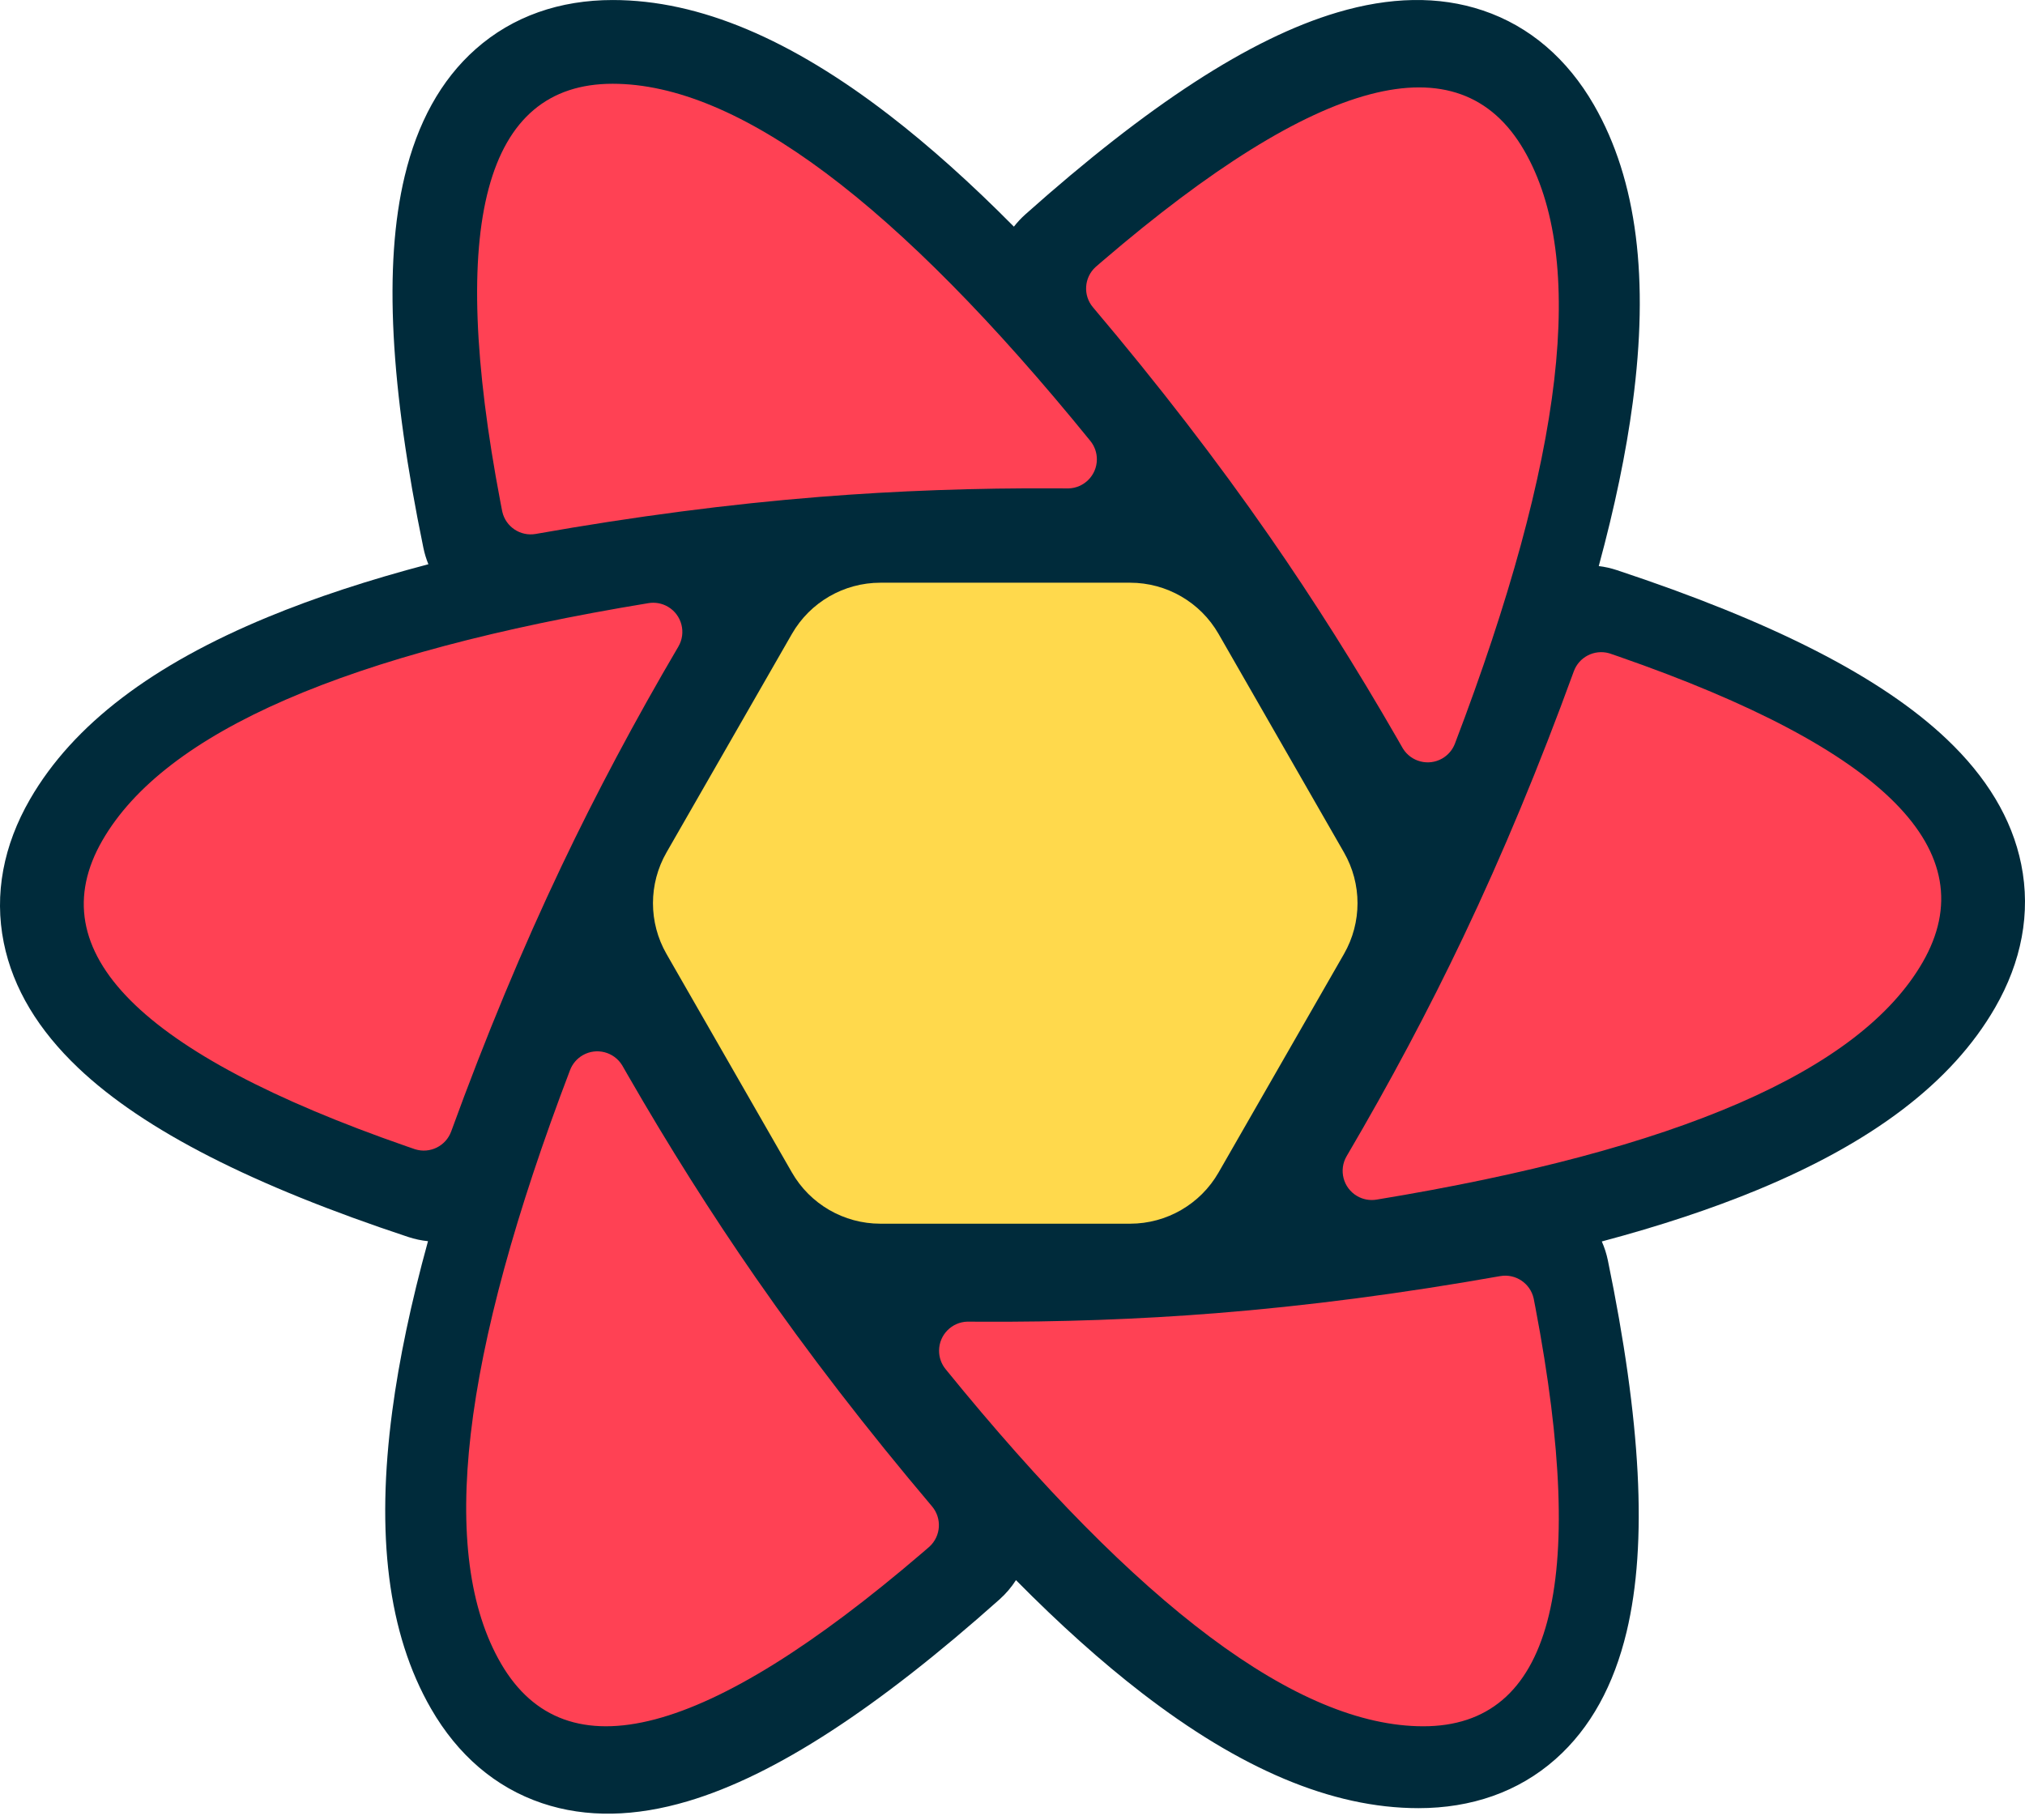
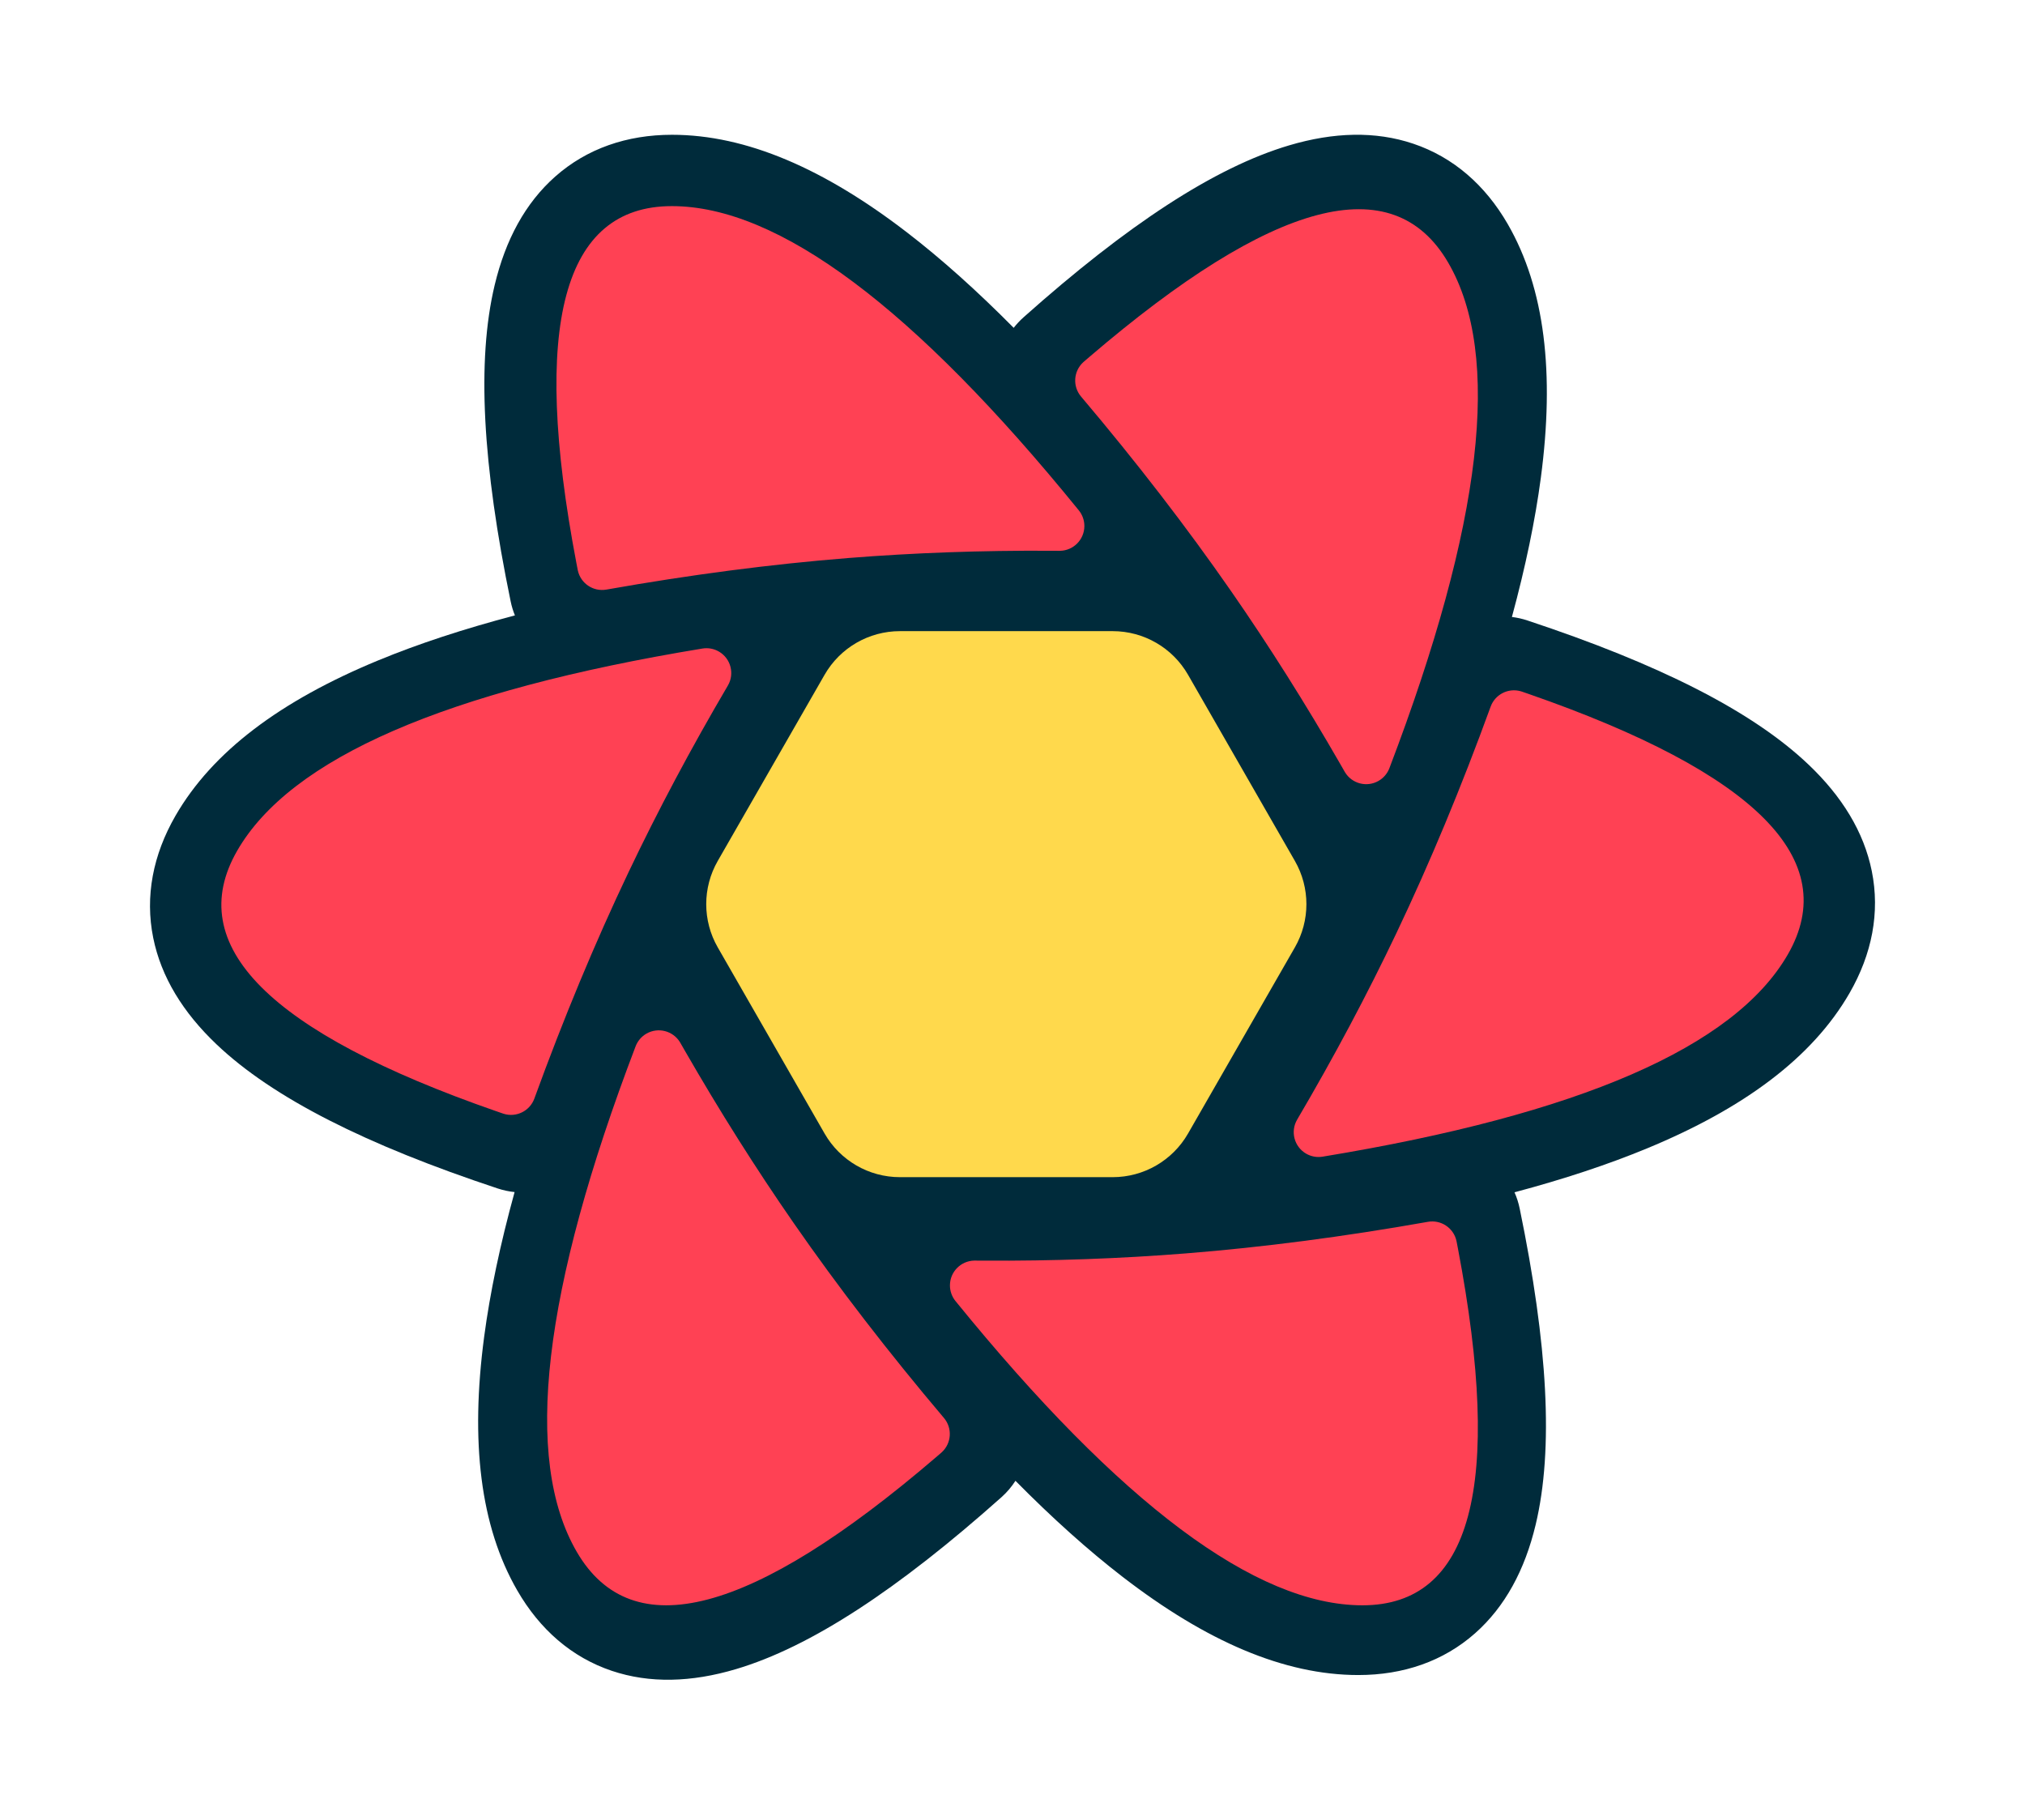
- <svg xmlns="http://www.w3.org/2000/svg" width="256px" height="230px" viewBox="0 0 256 230" version="1.1" preserveAspectRatio="xMidYMid">
+ <svg xmlns="http://www.w3.org/2000/svg" width="256px" height="230px" viewBox="-20 -20 296 270" version="1.1" preserveAspectRatio="xMidYMid">
  <g>
    <path d="M157.98,142.487 L153.07,151.014 C151.59,153.582 148.852,155.165 145.888,155.165 L108.271,155.165 C105.306,155.165 102.568,153.582 101.089,151.014 L96.178,142.487 L157.98,142.487 Z M171.727,118.617 L163.069,133.651 L91.089,133.651 L82.431,118.617 L171.727,118.617 Z M163.387,95.275 L171.741,109.781 L82.417,109.781 L90.771,95.275 L163.387,95.275 Z M145.888,73.209 C148.852,73.209 151.59,74.792 153.07,77.36 L158.298,86.439 L95.86,86.439 L101.089,77.36 C102.568,74.792 105.306,73.209 108.271,73.209 L145.888,73.209 Z" fill="#00435B" />
    <path d="M53.523,69.252 C49.356,49.046 48.461,33.548 51.155,22.295 C52.757,15.602 55.686,10.142 60.139,6.202 C64.841,2.043 70.785,0.003 77.465,0.003 C88.483,0.003 100.067,5.027 112.446,14.573 C117.495,18.466 122.735,23.159 128.177,28.654 C128.611,28.097 129.1,27.571 129.646,27.085 C145.032,13.373 157.986,4.854 169.066,1.57 C175.654,-0.384 181.839,-0.57 187.471,1.326 C193.417,3.327 198.154,7.463 201.497,13.256 C207.013,22.817 208.467,35.38 206.411,50.893 C205.573,57.216 204.14,64.103 202.115,71.566 C202.879,71.658 203.645,71.828 204.403,72.079 C223.924,78.548 237.748,85.505 246.117,93.456 C251.096,98.186 254.348,103.452 255.524,109.282 C256.764,115.435 255.554,121.606 252.216,127.395 C246.71,136.943 236.587,144.472 222.164,150.436 C216.373,152.831 209.821,155 202.5,156.951 C202.834,157.705 203.094,158.506 203.267,159.346 C207.434,179.552 208.328,195.05 205.635,206.303 C204.033,212.996 201.104,218.456 196.65,222.396 C191.949,226.555 186.004,228.595 179.325,228.595 C168.306,228.595 156.723,223.571 144.344,214.025 C139.241,210.09 133.943,205.339 128.438,199.768 C127.872,200.654 127.177,201.477 126.354,202.21 C110.968,215.922 98.014,224.441 86.934,227.725 C80.346,229.679 74.161,229.865 68.529,227.969 C62.583,225.968 57.846,221.832 54.503,216.039 C48.987,206.478 47.533,193.915 49.589,178.402 C50.458,171.851 51.965,164.693 54.107,156.917 C53.27,156.833 52.429,156.655 51.597,156.38 C32.076,149.911 18.252,142.954 9.883,135.003 C4.904,130.273 1.652,125.007 0.476,119.177 C-0.764,113.024 0.446,106.852 3.784,101.063 C9.29,91.516 19.413,83.986 33.836,78.022 C39.799,75.556 46.57,73.33 54.156,71.334 C53.886,70.673 53.672,69.977 53.523,69.252 Z" fill="#002B3B" />
    <path d="M189.647,161.333 C191.588,160.989 193.448,162.233 193.882,164.142 L193.905,164.255 L194.112,165.33 C200.822,200.606 196.095,218.245 179.932,218.245 C164.119,218.245 143.988,203.194 119.54,173.092 C119,172.427 118.708,171.595 118.716,170.738 C118.733,168.742 120.335,167.131 122.317,167.087 L122.431,167.087 L123.719,167.096 C134.007,167.152 144.008,166.793 153.723,166.02 C165.19,165.107 177.165,163.545 189.647,161.333 Z M78.646,134.667 L78.708,134.772 L79.354,135.899 C84.531,144.899 89.924,153.441 95.535,161.526 C102.142,171.046 109.572,180.684 117.825,190.44 C119.101,191.949 118.956,194.189 117.515,195.522 L117.422,195.605 L116.591,196.32 C89.285,219.717 71.537,224.388 63.348,210.332 C55.331,196.575 58.238,171.559 72.067,135.285 C72.371,134.488 72.942,133.821 73.683,133.398 C75.414,132.41 77.61,132.981 78.646,134.667 Z M203.503,82.613 L203.615,82.65 L204.643,83.004 C238.348,94.729 251.153,107.614 243.059,121.659 C235.143,135.395 212.129,145.397 174.018,151.663 C173.168,151.803 172.296,151.64 171.554,151.204 C169.8,150.173 169.214,147.915 170.245,146.162 C175.703,136.876 180.62,127.638 184.994,118.445 C189.954,108.02 194.609,96.829 198.959,84.874 C199.619,83.062 201.556,82.077 203.391,82.58 L203.503,82.613 Z M84.446,76.71 C86.2,77.741 86.786,79.998 85.755,81.752 C80.297,91.037 75.38,100.276 71.006,109.469 C66.046,119.894 61.391,131.084 57.041,143.039 C56.368,144.889 54.364,145.876 52.497,145.301 L52.385,145.264 L51.357,144.909 C17.652,133.185 4.847,120.3 12.941,106.255 C20.857,92.518 43.871,82.517 81.982,76.251 C82.832,76.111 83.704,76.273 84.446,76.71 Z M192.652,18.962 C200.669,32.72 197.762,57.736 183.933,94.01 C183.629,94.807 183.058,95.474 182.317,95.897 C180.586,96.885 178.39,96.314 177.354,94.628 L177.292,94.523 L176.646,93.396 C171.469,84.396 166.076,75.854 160.465,67.769 C153.858,58.249 146.428,48.611 138.175,38.855 C136.899,37.346 137.044,35.106 138.485,33.773 L138.578,33.69 L139.409,32.975 C166.715,9.578 184.463,4.907 192.652,18.962 Z M77.449,10.59 C93.263,10.59 113.394,25.641 137.841,55.742 C138.382,56.407 138.673,57.24 138.666,58.097 C138.648,60.093 137.046,61.704 135.065,61.747 L134.95,61.748 L133.662,61.739 C123.375,61.683 113.373,62.042 103.659,62.815 C92.191,63.728 80.216,65.29 67.734,67.502 C65.793,67.846 63.933,66.602 63.5,64.692 L63.476,64.579 L63.269,63.505 C56.559,28.228 61.286,10.59 77.449,10.59 Z" fill="#FF4154" />
    <g transform="translate(80.57554, 73.66907)" fill="#FFD94C">
      <path d="M30.719,-1.39989681e-23 L62.295,-1.39989681e-23 C66.913,-1.39989681e-23 71.178,2.47 73.476,6.475 L89.331,34.101 C91.612,38.075 91.612,42.961 89.331,46.935 L73.476,74.561 C71.178,78.566 66.913,81.036 62.295,81.036 L30.719,81.036 C26.101,81.036 21.836,78.566 19.537,74.561 L3.683,46.935 C1.402,42.961 1.402,38.075 3.683,34.101 L19.537,6.475 C21.836,2.47 26.101,-1.39989681e-23 30.719,-1.39989681e-23 Z M57.482,8.338 C62.103,8.338 66.37,10.811 68.667,14.819 L79.723,34.107 C81.999,38.078 81.999,42.958 79.723,46.929 L68.667,66.217 C66.37,70.225 62.103,72.698 57.482,72.698 L35.531,72.698 C30.911,72.698 26.644,70.225 24.347,66.217 L13.291,46.929 C11.015,42.958 11.015,38.078 13.291,34.107 L24.347,14.819 C26.644,10.811 30.911,8.338 35.531,8.338 L57.482,8.338 Z M52.295,17.458 L40.719,17.458 C36.103,17.458 31.84,19.925 29.54,23.927 L29.54,23.927 L23.698,34.095 C21.413,38.072 21.413,42.964 23.698,46.941 L23.698,46.941 L29.54,57.109 C31.84,61.111 36.103,63.578 40.719,63.578 L40.719,63.578 L52.295,63.578 C56.911,63.578 61.174,61.111 63.474,57.109 L63.474,57.109 L69.316,46.941 C71.601,42.964 71.601,38.072 69.316,34.095 L69.316,34.095 L63.474,23.927 C61.174,19.925 56.911,17.458 52.295,17.458 L52.295,17.458 Z M47.301,26.187 C51.913,26.187 56.174,28.651 58.474,32.648 L59.303,34.087 C61.594,38.068 61.594,42.968 59.303,46.949 L58.474,48.388 C56.174,52.385 51.913,54.849 47.301,54.849 L45.713,54.849 C41.101,54.849 36.84,52.385 34.54,48.388 L33.711,46.949 C31.42,42.968 31.42,38.068 33.711,34.087 L34.54,32.648 C36.84,28.651 41.101,26.187 45.713,26.187 L47.301,26.187 Z M46.509,34.786 C44.456,34.786 42.563,35.878 41.538,37.652 C40.514,39.425 40.514,41.611 41.538,43.384 C42.563,45.158 44.456,46.25 46.505,46.25 L46.505,46.25 C48.558,46.25 50.451,45.158 51.476,43.384 C52.5,41.611 52.5,39.425 51.476,37.652 C50.451,35.878 48.558,34.786 46.509,34.786 L46.509,34.786 Z M2.01124849e-22,40.518 L10.321,40.518" />
    </g>
  </g>
</svg>
